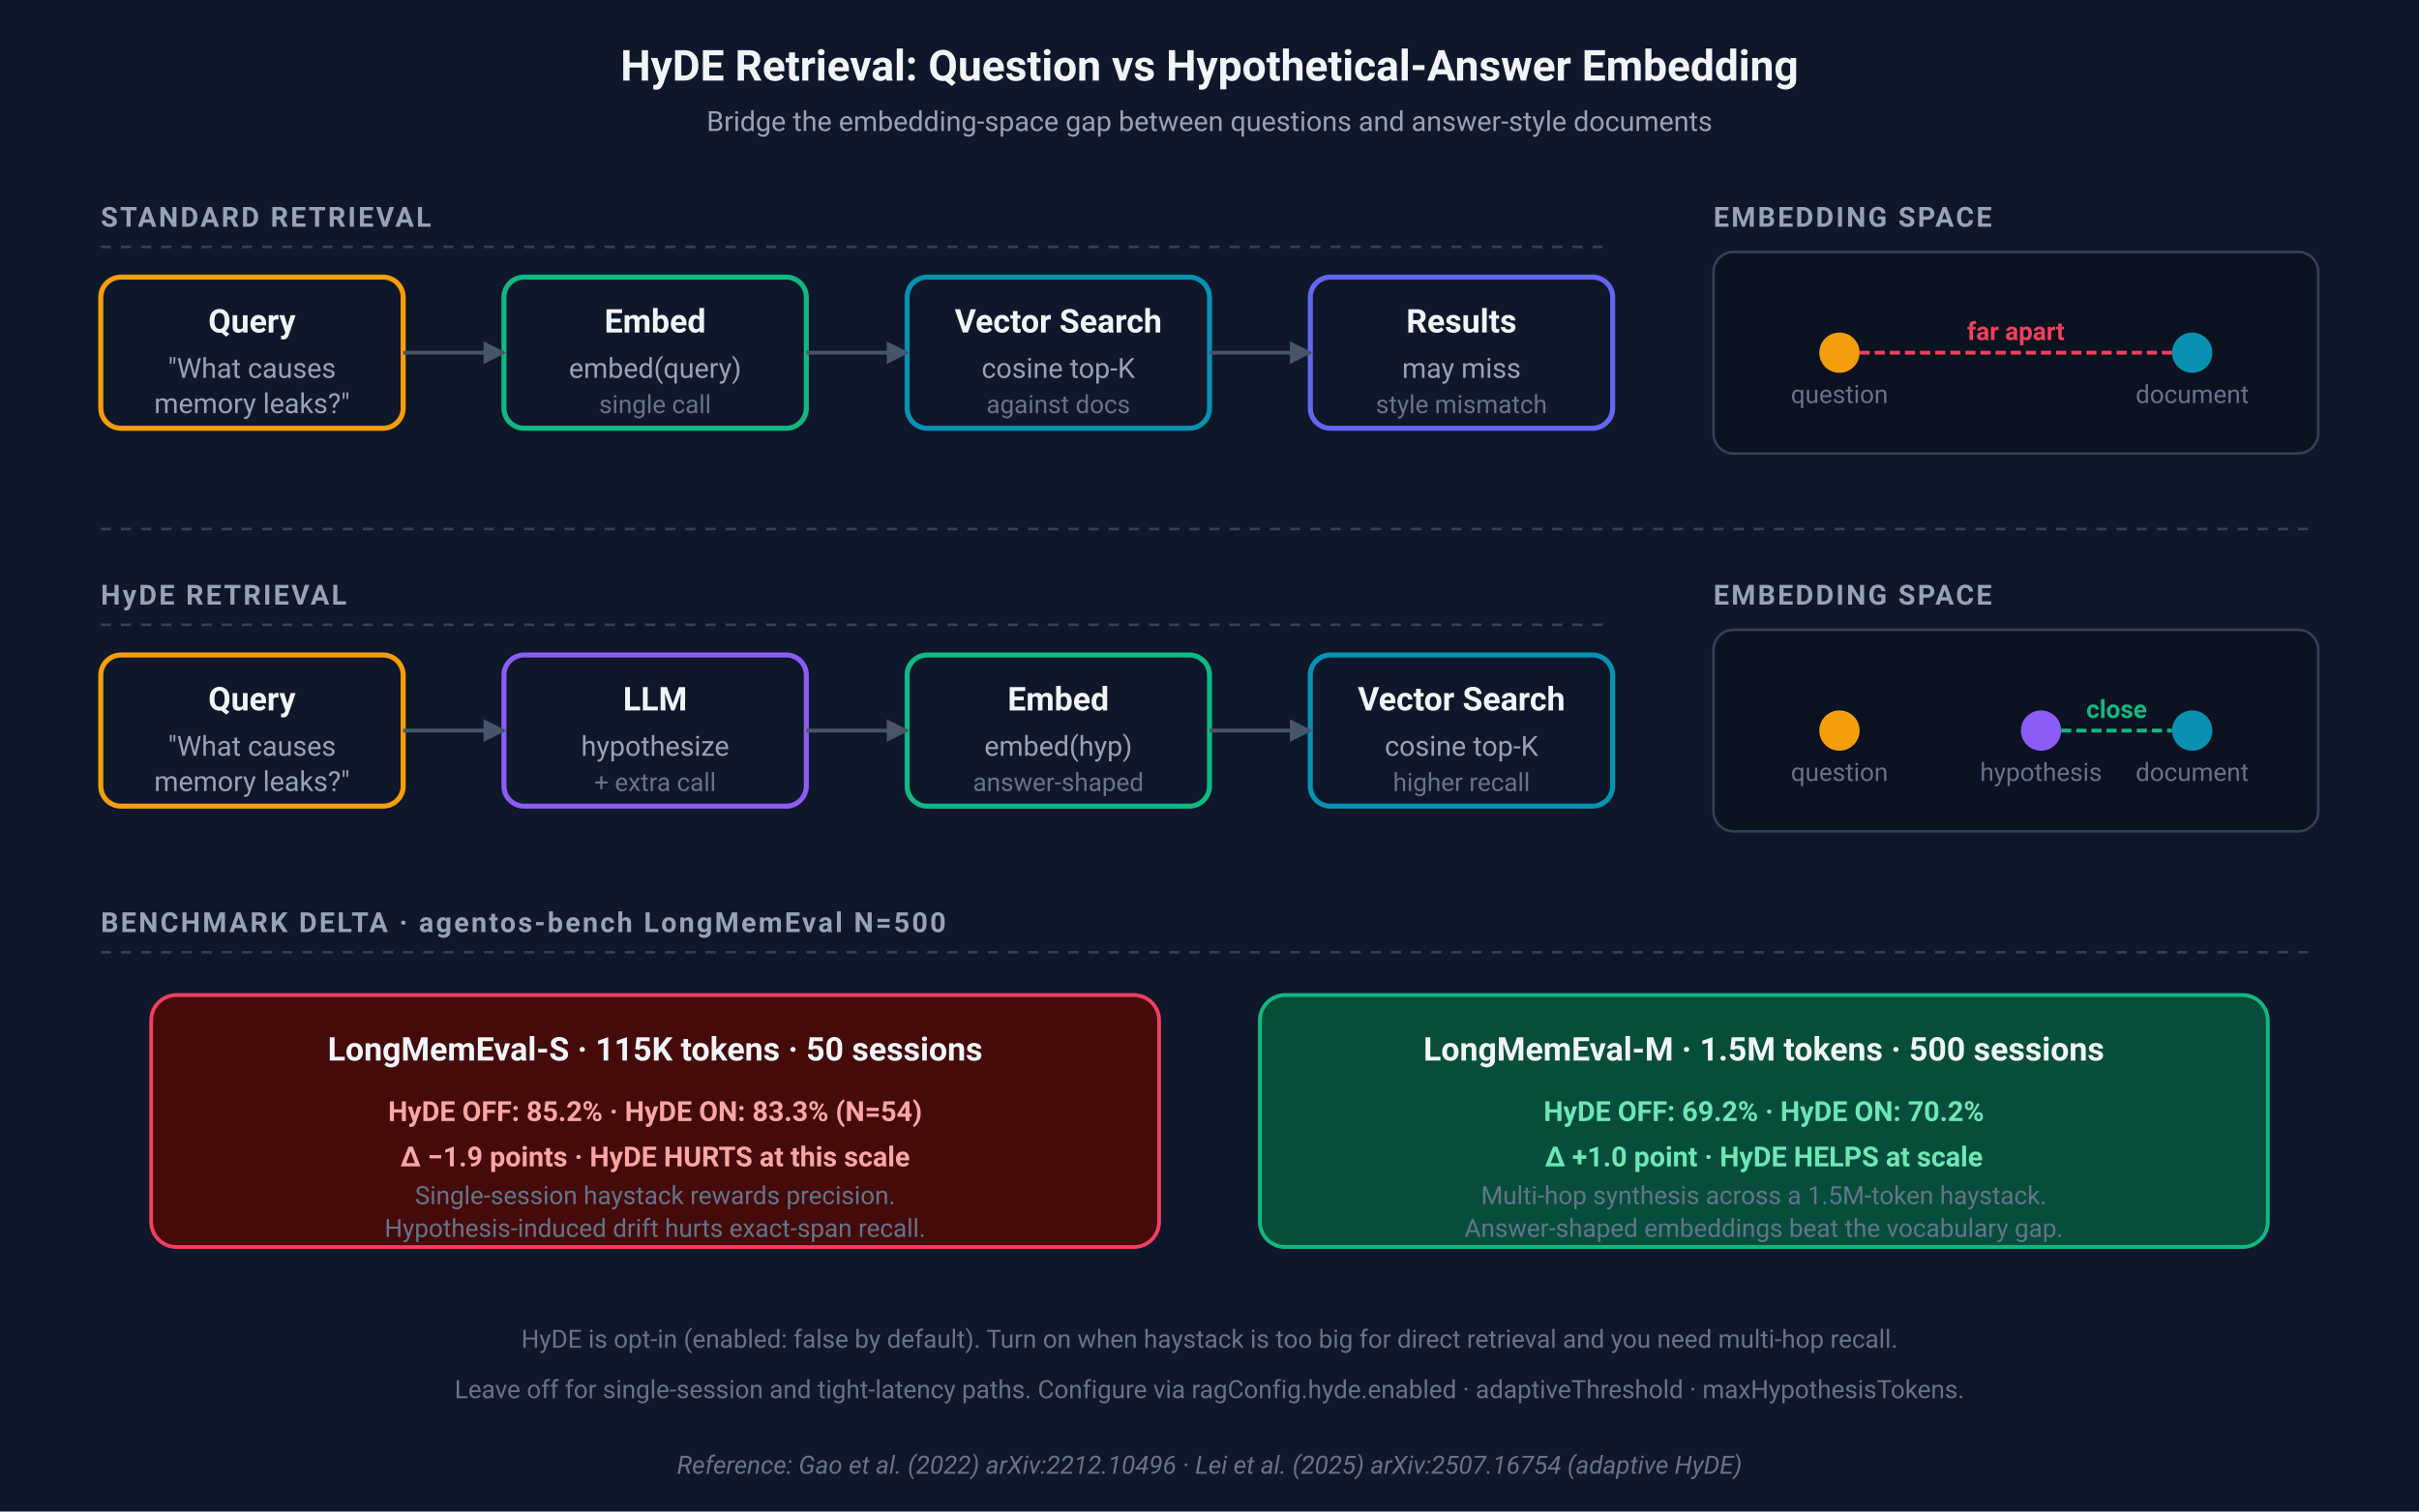
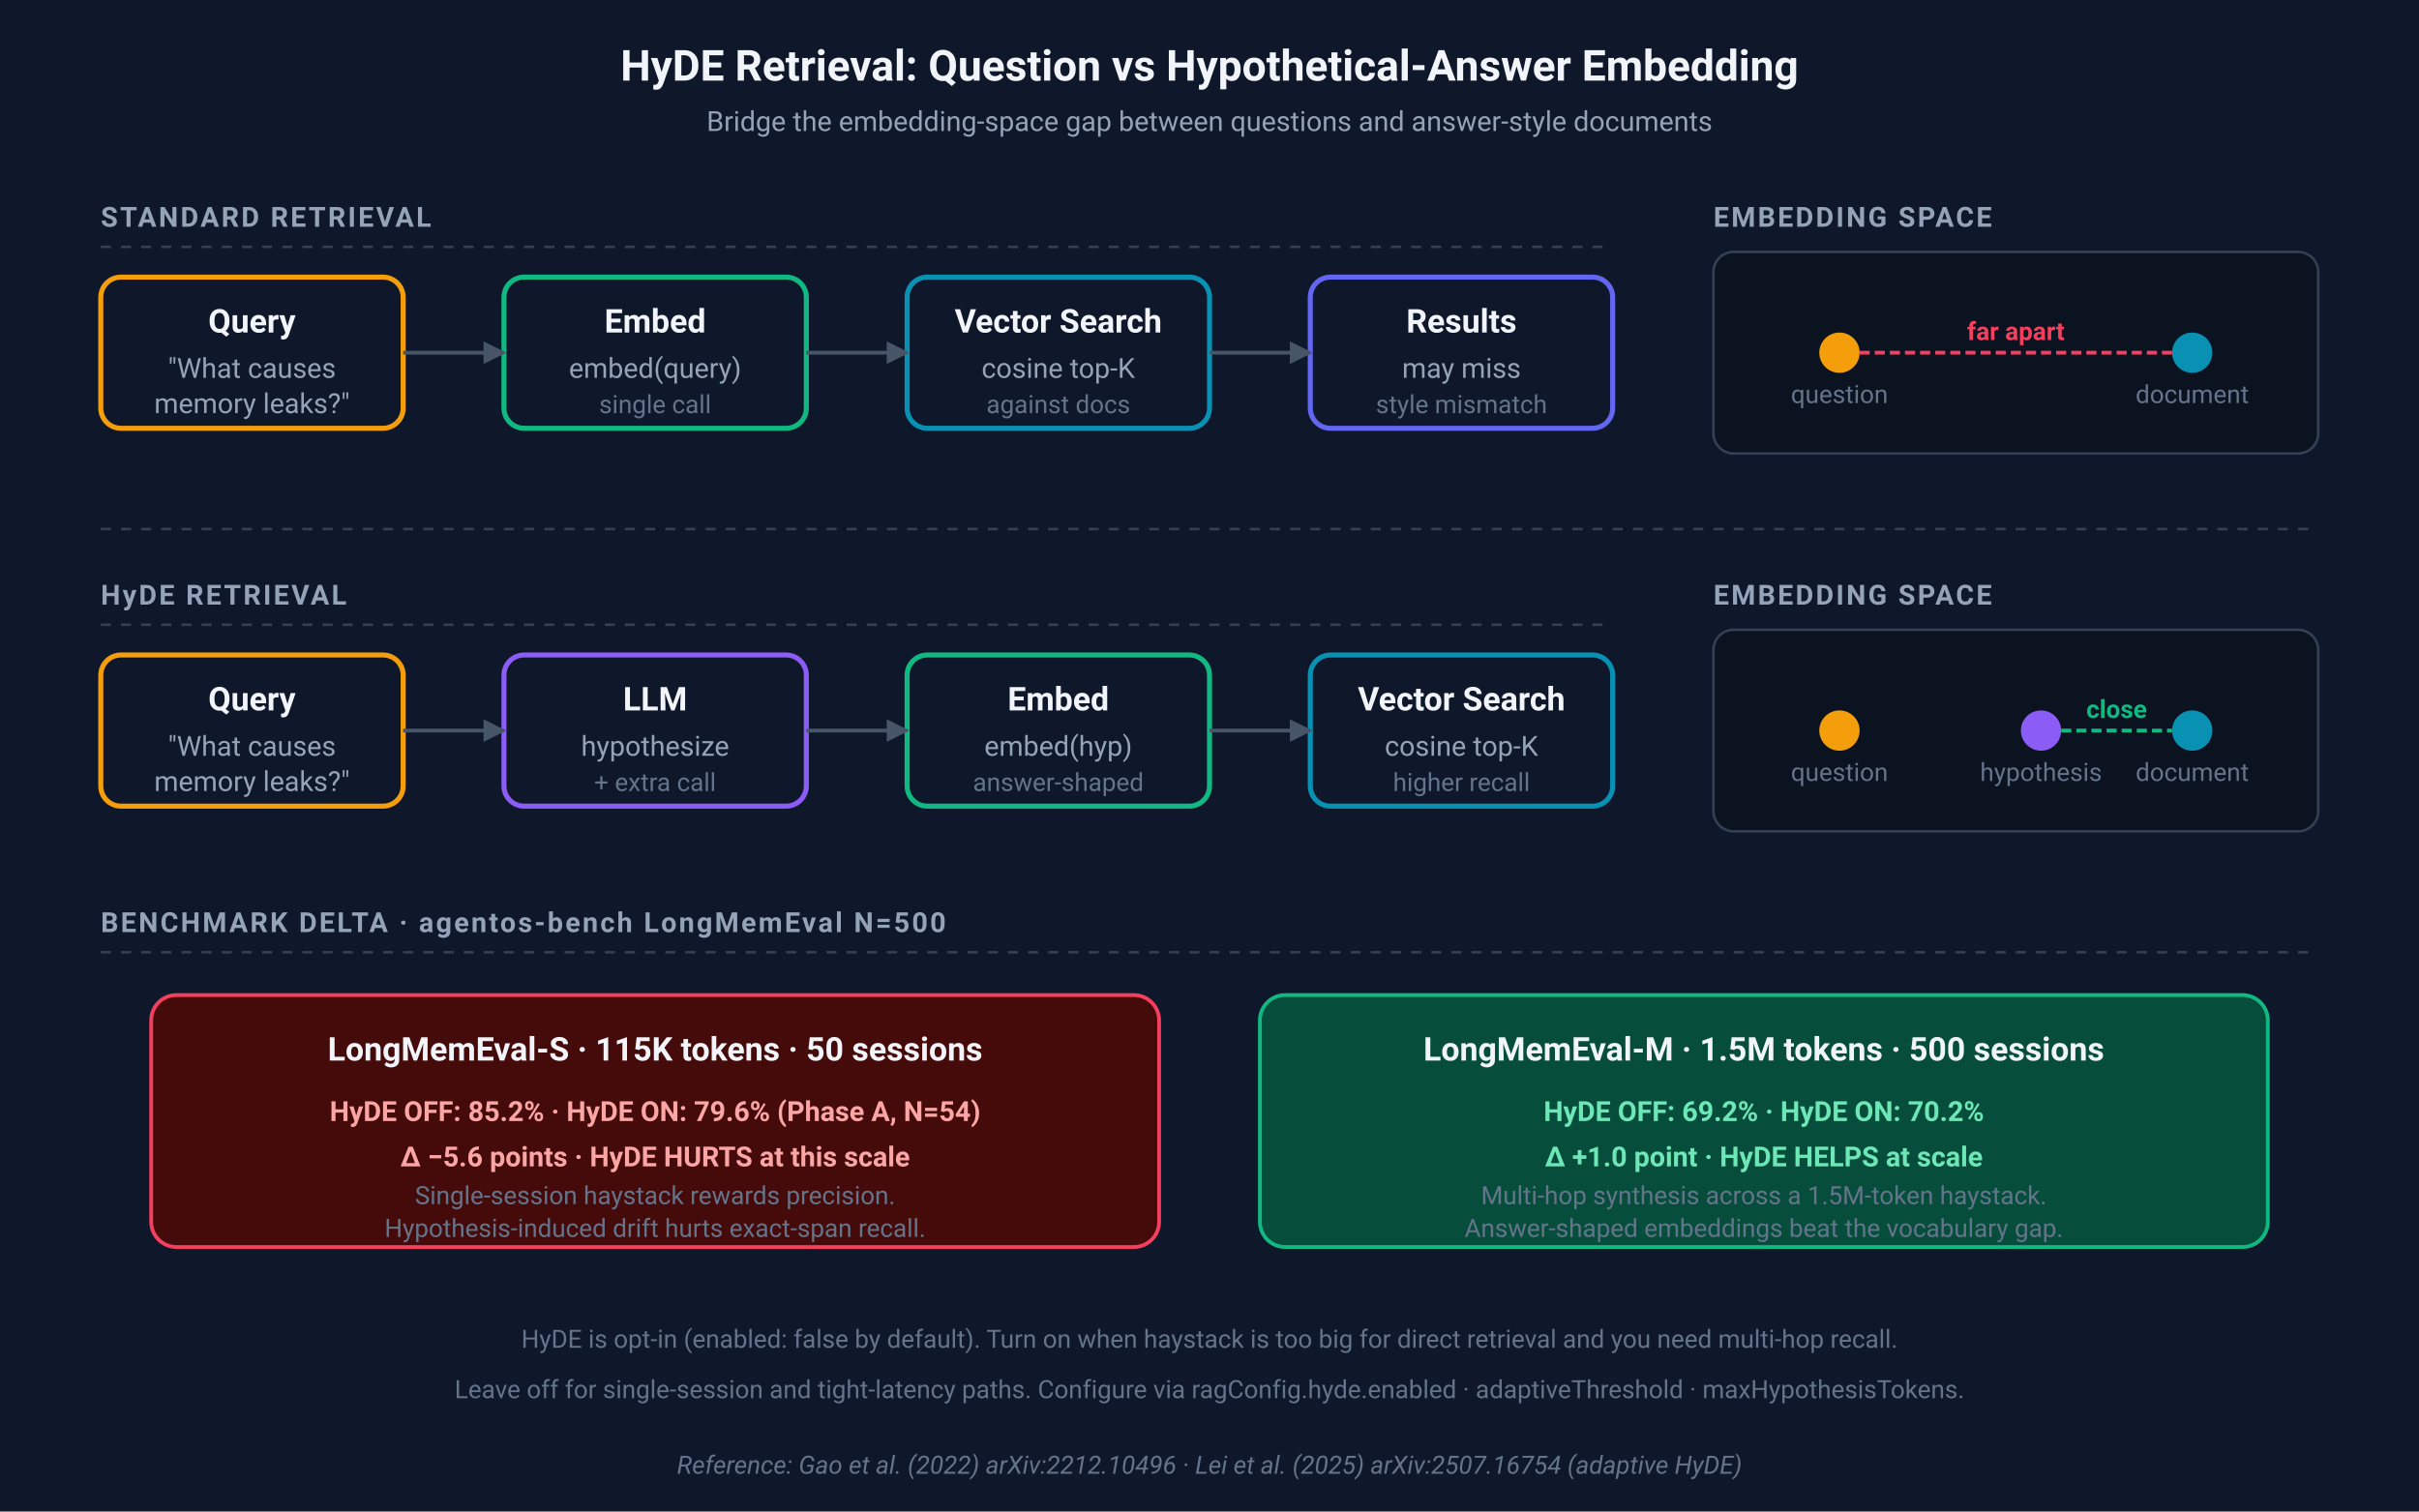
<svg xmlns="http://www.w3.org/2000/svg" viewBox="0 0 960 600" role="img" aria-labelledby="hyde-title hyde-desc" font-family="ui-sans-serif, system-ui, -apple-system, Segoe UI, Roboto, sans-serif">
  <defs>
    <style>
      .bg { fill: #0f172a; }
      .text { fill: #e2e8f0; font-size: 12px; }
      .title { fill: #f1f5f9; font-size: 17px; font-weight: 700; }
      .heading { fill: #f1f5f9; font-size: 13px; font-weight: 700; }
      .small { fill: #94a3b8; font-size: 11px; }
      .micro { fill: #64748b; font-size: 10px; }
      .lane-label { fill: #94a3b8; font-size: 11px; font-weight: 700; letter-spacing: 0.08em; }
      .lane-track { fill: none; stroke: #334155; stroke-width: 1; stroke-dasharray: 4 4; }
      .stage { fill: #ffffff; stroke: #cbd5e1; stroke-width: 1.5; }
      .stage-llm { fill: #ffffff; stroke: #8b5cf6; stroke-width: 2; }
      .stage-embed { fill: #ffffff; stroke: #10b981; stroke-width: 2; }
      .stage-query { fill: #ffffff; stroke: #f59e0b; stroke-width: 2; }
      .stage-store { fill: #ffffff; stroke: #0891b2; stroke-width: 2; }
      .stage-result { fill: #ffffff; stroke: #6366f1; stroke-width: 2; }
      .space-bg { fill: #0b1220; stroke: #334155; stroke-width: 1; }
      .dot-query { fill: #f59e0b; }
      .dot-doc { fill: #0891b2; }
      .dot-hyde { fill: #8b5cf6; }
      .gap-line-far { stroke: #f43f5e; stroke-width: 1.5; stroke-dasharray: 4 2; }
      .gap-line-near { stroke: #10b981; stroke-width: 1.5; stroke-dasharray: 4 2; }
      .arrow-line { stroke: #475569; stroke-width: 1.5; fill: none; }
      .arrow-head { fill: #475569; }
      .bench-good { fill: #064e3b; stroke: #10b981; stroke-width: 1.5; }
      .bench-bad { fill: #450a0a; stroke: #f43f5e; stroke-width: 1.5; }
      .bench-good-text { fill: #6ee7b7; font-size: 11px; font-weight: 700; }
      .bench-bad-text { fill: #fca5a5; font-size: 11px; font-weight: 700; }
      .stage, .stage-llm, .stage-embed, .stage-query, .stage-store, .stage-result { fill: #0f172a; }
    </style>
    <marker id="hyde-arrow" viewBox="0 0 10 10" refX="9" refY="5" markerWidth="6" markerHeight="6" orient="auto-start-reverse">
      <path d="M 0 0 L 10 5 L 0 10 z" class="arrow-head" />
    </marker>
  </defs>
  <rect class="bg" x="0" y="0" width="960" height="600" />
  <text x="480" y="32" class="title" text-anchor="middle">HyDE Retrieval: Question vs Hypothetical-Answer Embedding</text>
  <text x="480" y="52" class="small" text-anchor="middle">Bridge the embedding-space gap between questions and answer-style documents</text>
  <text x="40" y="90" class="lane-label">STANDARD RETRIEVAL</text>
  <line x1="40" y1="98" x2="640" y2="98" class="lane-track" />
  <rect x="40" y="110" width="120" height="60" rx="8" class="stage-query" />
  <text x="100" y="132" class="heading" text-anchor="middle">Query</text>
  <text x="100" y="150" class="small" text-anchor="middle">"What causes</text>
  <text x="100" y="164" class="small" text-anchor="middle">memory leaks?"</text>
  <rect x="200" y="110" width="120" height="60" rx="8" class="stage-embed" />
  <text x="260" y="132" class="heading" text-anchor="middle">Embed</text>
  <text x="260" y="150" class="small" text-anchor="middle">embed(query)</text>
  <text x="260" y="164" class="micro" text-anchor="middle">single call</text>
  <rect x="360" y="110" width="120" height="60" rx="8" class="stage-store" />
  <text x="420" y="132" class="heading" text-anchor="middle">Vector Search</text>
  <text x="420" y="150" class="small" text-anchor="middle">cosine top-K</text>
  <text x="420" y="164" class="micro" text-anchor="middle">against docs</text>
  <rect x="520" y="110" width="120" height="60" rx="8" class="stage-result" />
  <text x="580" y="132" class="heading" text-anchor="middle">Results</text>
  <text x="580" y="150" class="small" text-anchor="middle">may miss</text>
  <text x="580" y="164" class="micro" text-anchor="middle">style mismatch</text>
  <path class="arrow-line" d="M 160,140 L 200,140" marker-end="url(#hyde-arrow)" />
  <path class="arrow-line" d="M 320,140 L 360,140" marker-end="url(#hyde-arrow)" />
  <path class="arrow-line" d="M 480,140 L 520,140" marker-end="url(#hyde-arrow)" />
  <text x="680" y="90" class="lane-label">EMBEDDING SPACE</text>
  <rect x="680" y="100" width="240" height="80" rx="8" class="space-bg" />
  <circle cx="730" cy="140" r="8" class="dot-query" />
  <text x="730" y="160" class="micro" text-anchor="middle">question</text>
  <circle cx="870" cy="140" r="8" class="dot-doc" />
  <text x="870" y="160" class="micro" text-anchor="middle">document</text>
  <line x1="738" y1="140" x2="862" y2="140" class="gap-line-far" />
  <text x="800" y="135" class="micro" text-anchor="middle" style="fill:#f43f5e;font-weight:700">far apart</text>
  <line x1="40" y1="210" x2="920" y2="210" class="lane-track" />
  <text x="40" y="240" class="lane-label">HyDE RETRIEVAL</text>
  <line x1="40" y1="248" x2="640" y2="248" class="lane-track" />
  <rect x="40" y="260" width="120" height="60" rx="8" class="stage-query" />
  <text x="100" y="282" class="heading" text-anchor="middle">Query</text>
  <text x="100" y="300" class="small" text-anchor="middle">"What causes</text>
  <text x="100" y="314" class="small" text-anchor="middle">memory leaks?"</text>
  <rect x="200" y="260" width="120" height="60" rx="8" class="stage-llm" />
  <text x="260" y="282" class="heading" text-anchor="middle">LLM</text>
  <text x="260" y="300" class="small" text-anchor="middle">hypothesize</text>
  <text x="260" y="314" class="micro" text-anchor="middle">+ extra call</text>
  <rect x="360" y="260" width="120" height="60" rx="8" class="stage-embed" />
  <text x="420" y="282" class="heading" text-anchor="middle">Embed</text>
  <text x="420" y="300" class="small" text-anchor="middle">embed(hyp)</text>
  <text x="420" y="314" class="micro" text-anchor="middle">answer-shaped</text>
  <rect x="520" y="260" width="120" height="60" rx="8" class="stage-store" />
  <text x="580" y="282" class="heading" text-anchor="middle">Vector Search</text>
  <text x="580" y="300" class="small" text-anchor="middle">cosine top-K</text>
  <text x="580" y="314" class="micro" text-anchor="middle">higher recall</text>
  <path class="arrow-line" d="M 160,290 L 200,290" marker-end="url(#hyde-arrow)" />
  <path class="arrow-line" d="M 320,290 L 360,290" marker-end="url(#hyde-arrow)" />
  <path class="arrow-line" d="M 480,290 L 520,290" marker-end="url(#hyde-arrow)" />
  <text x="680" y="240" class="lane-label">EMBEDDING SPACE</text>
  <rect x="680" y="250" width="240" height="80" rx="8" class="space-bg" />
  <circle cx="730" cy="290" r="8" class="dot-query" />
  <text x="730" y="310" class="micro" text-anchor="middle">question</text>
  <circle cx="810" cy="290" r="8" class="dot-hyde" />
  <text x="810" y="310" class="micro" text-anchor="middle">hypothesis</text>
  <circle cx="870" cy="290" r="8" class="dot-doc" />
  <text x="870" y="310" class="micro" text-anchor="middle">document</text>
  <line x1="818" y1="290" x2="862" y2="290" class="gap-line-near" />
  <text x="840" y="285" class="micro" text-anchor="middle" style="fill:#10b981;font-weight:700">close</text>
  <text x="40" y="370" class="lane-label">BENCHMARK DELTA · agentos-bench LongMemEval N=500</text>
  <line x1="40" y1="378" x2="920" y2="378" class="lane-track" />
  <rect x="60" y="395" width="400" height="100" rx="10" class="bench-bad" />
  <text x="260" y="421" class="heading" text-anchor="middle">LongMemEval-S · 115K tokens · 50 sessions</text>
-   <text x="260" y="445" class="bench-bad-text" text-anchor="middle">HyDE OFF: 85.2% · HyDE ON: 83.3% (N=54)</text>
-   <text x="260" y="463" class="bench-bad-text" text-anchor="middle">Δ −1.9 points · HyDE HURTS at this scale</text>
+   <text x="260" y="445" class="bench-bad-text" text-anchor="middle">HyDE OFF: 85.2% · HyDE ON: 79.6% (Phase A, N=54)</text>
+   <text x="260" y="463" class="bench-bad-text" text-anchor="middle">Δ −5.6 points · HyDE HURTS at this scale</text>
  <text x="260" y="478" class="micro" text-anchor="middle">Single-session haystack rewards precision.</text>
  <text x="260" y="491" class="micro" text-anchor="middle">Hypothesis-induced drift hurts exact-span recall.</text>
  <rect x="500" y="395" width="400" height="100" rx="10" class="bench-good" />
  <text x="700" y="421" class="heading" text-anchor="middle">LongMemEval-M · 1.5M tokens · 500 sessions</text>
  <text x="700" y="445" class="bench-good-text" text-anchor="middle">HyDE OFF: 69.2% · HyDE ON: 70.2%</text>
  <text x="700" y="463" class="bench-good-text" text-anchor="middle">Δ +1.0 point · HyDE HELPS at scale</text>
  <text x="700" y="478" class="micro" text-anchor="middle">Multi-hop synthesis across a 1.5M-token haystack.</text>
  <text x="700" y="491" class="micro" text-anchor="middle">Answer-shaped embeddings beat the vocabulary gap.</text>
  <text x="480" y="535" class="micro" text-anchor="middle">HyDE is opt-in (enabled: false by default). Turn on when haystack is too big for direct retrieval and you need multi-hop recall.</text>
  <text x="480" y="555" class="micro" text-anchor="middle">Leave off for single-session and tight-latency paths. Configure via ragConfig.hyde.enabled · adaptiveThreshold · maxHypothesisTokens.</text>
  <text x="480" y="585" class="micro" text-anchor="middle" font-style="italic">Reference: Gao et al. (2022) arXiv:2212.10496 · Lei et al. (2025) arXiv:2507.16754 (adaptive HyDE)</text>
</svg>
